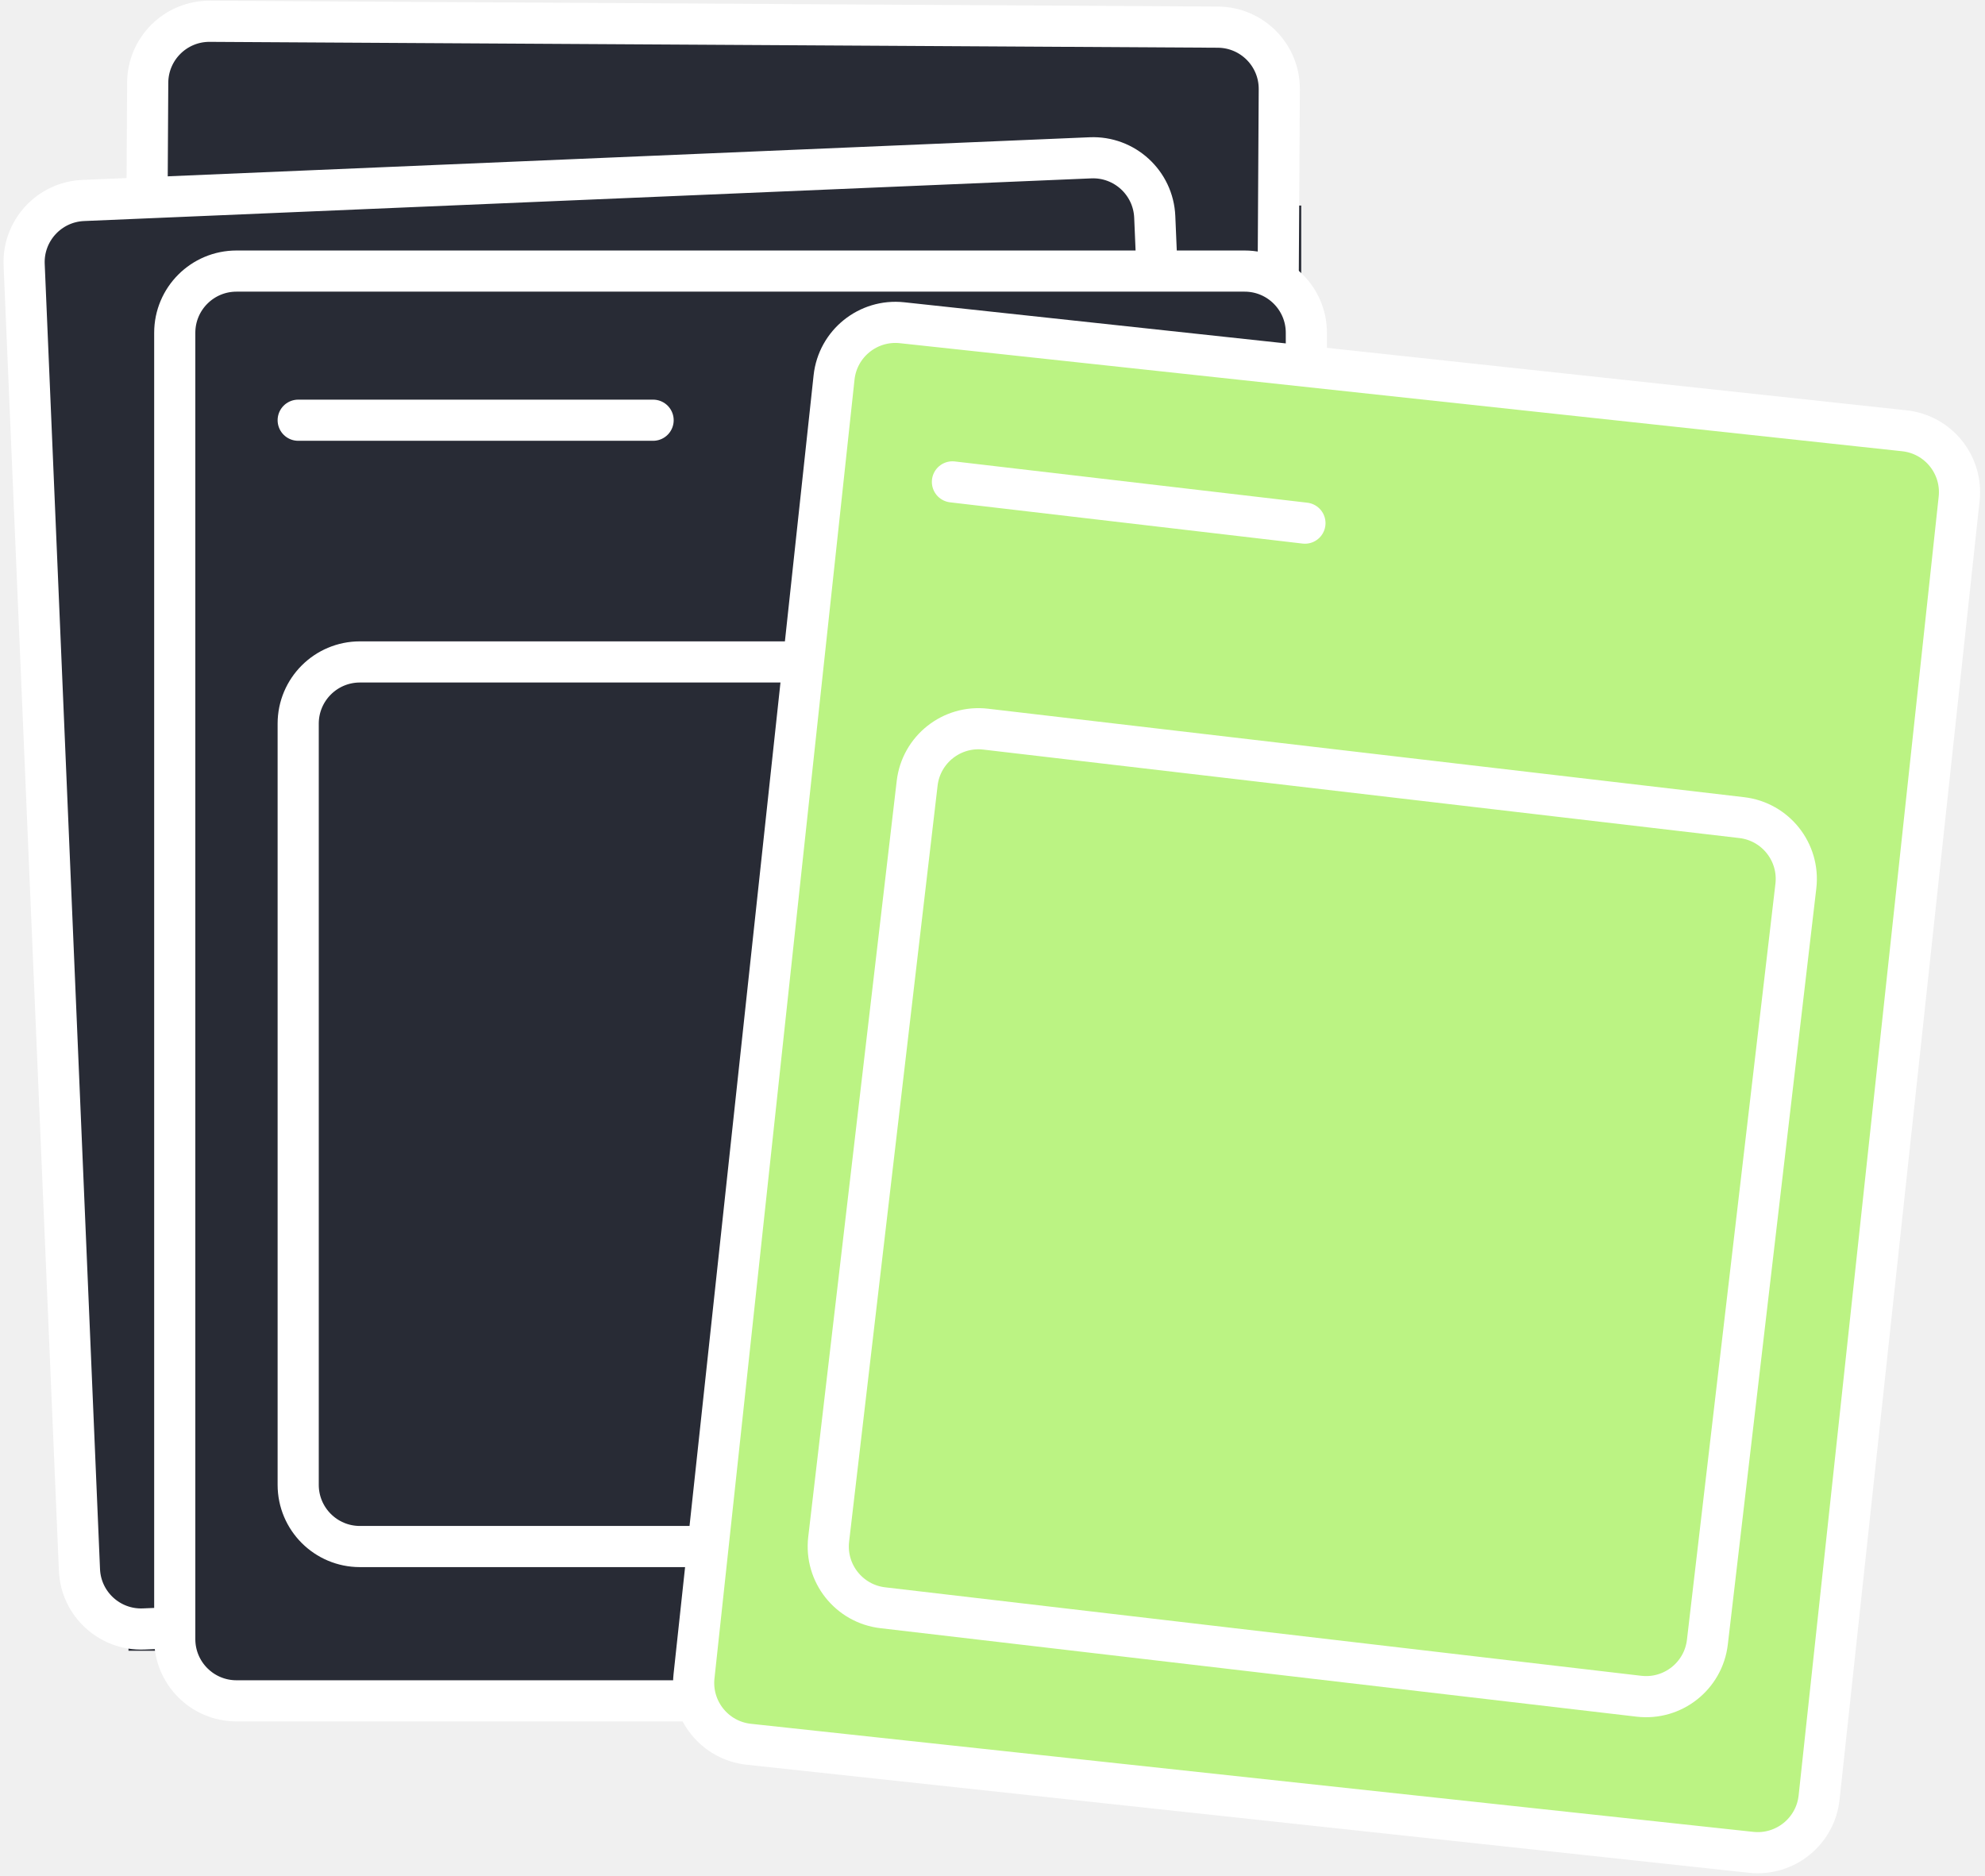
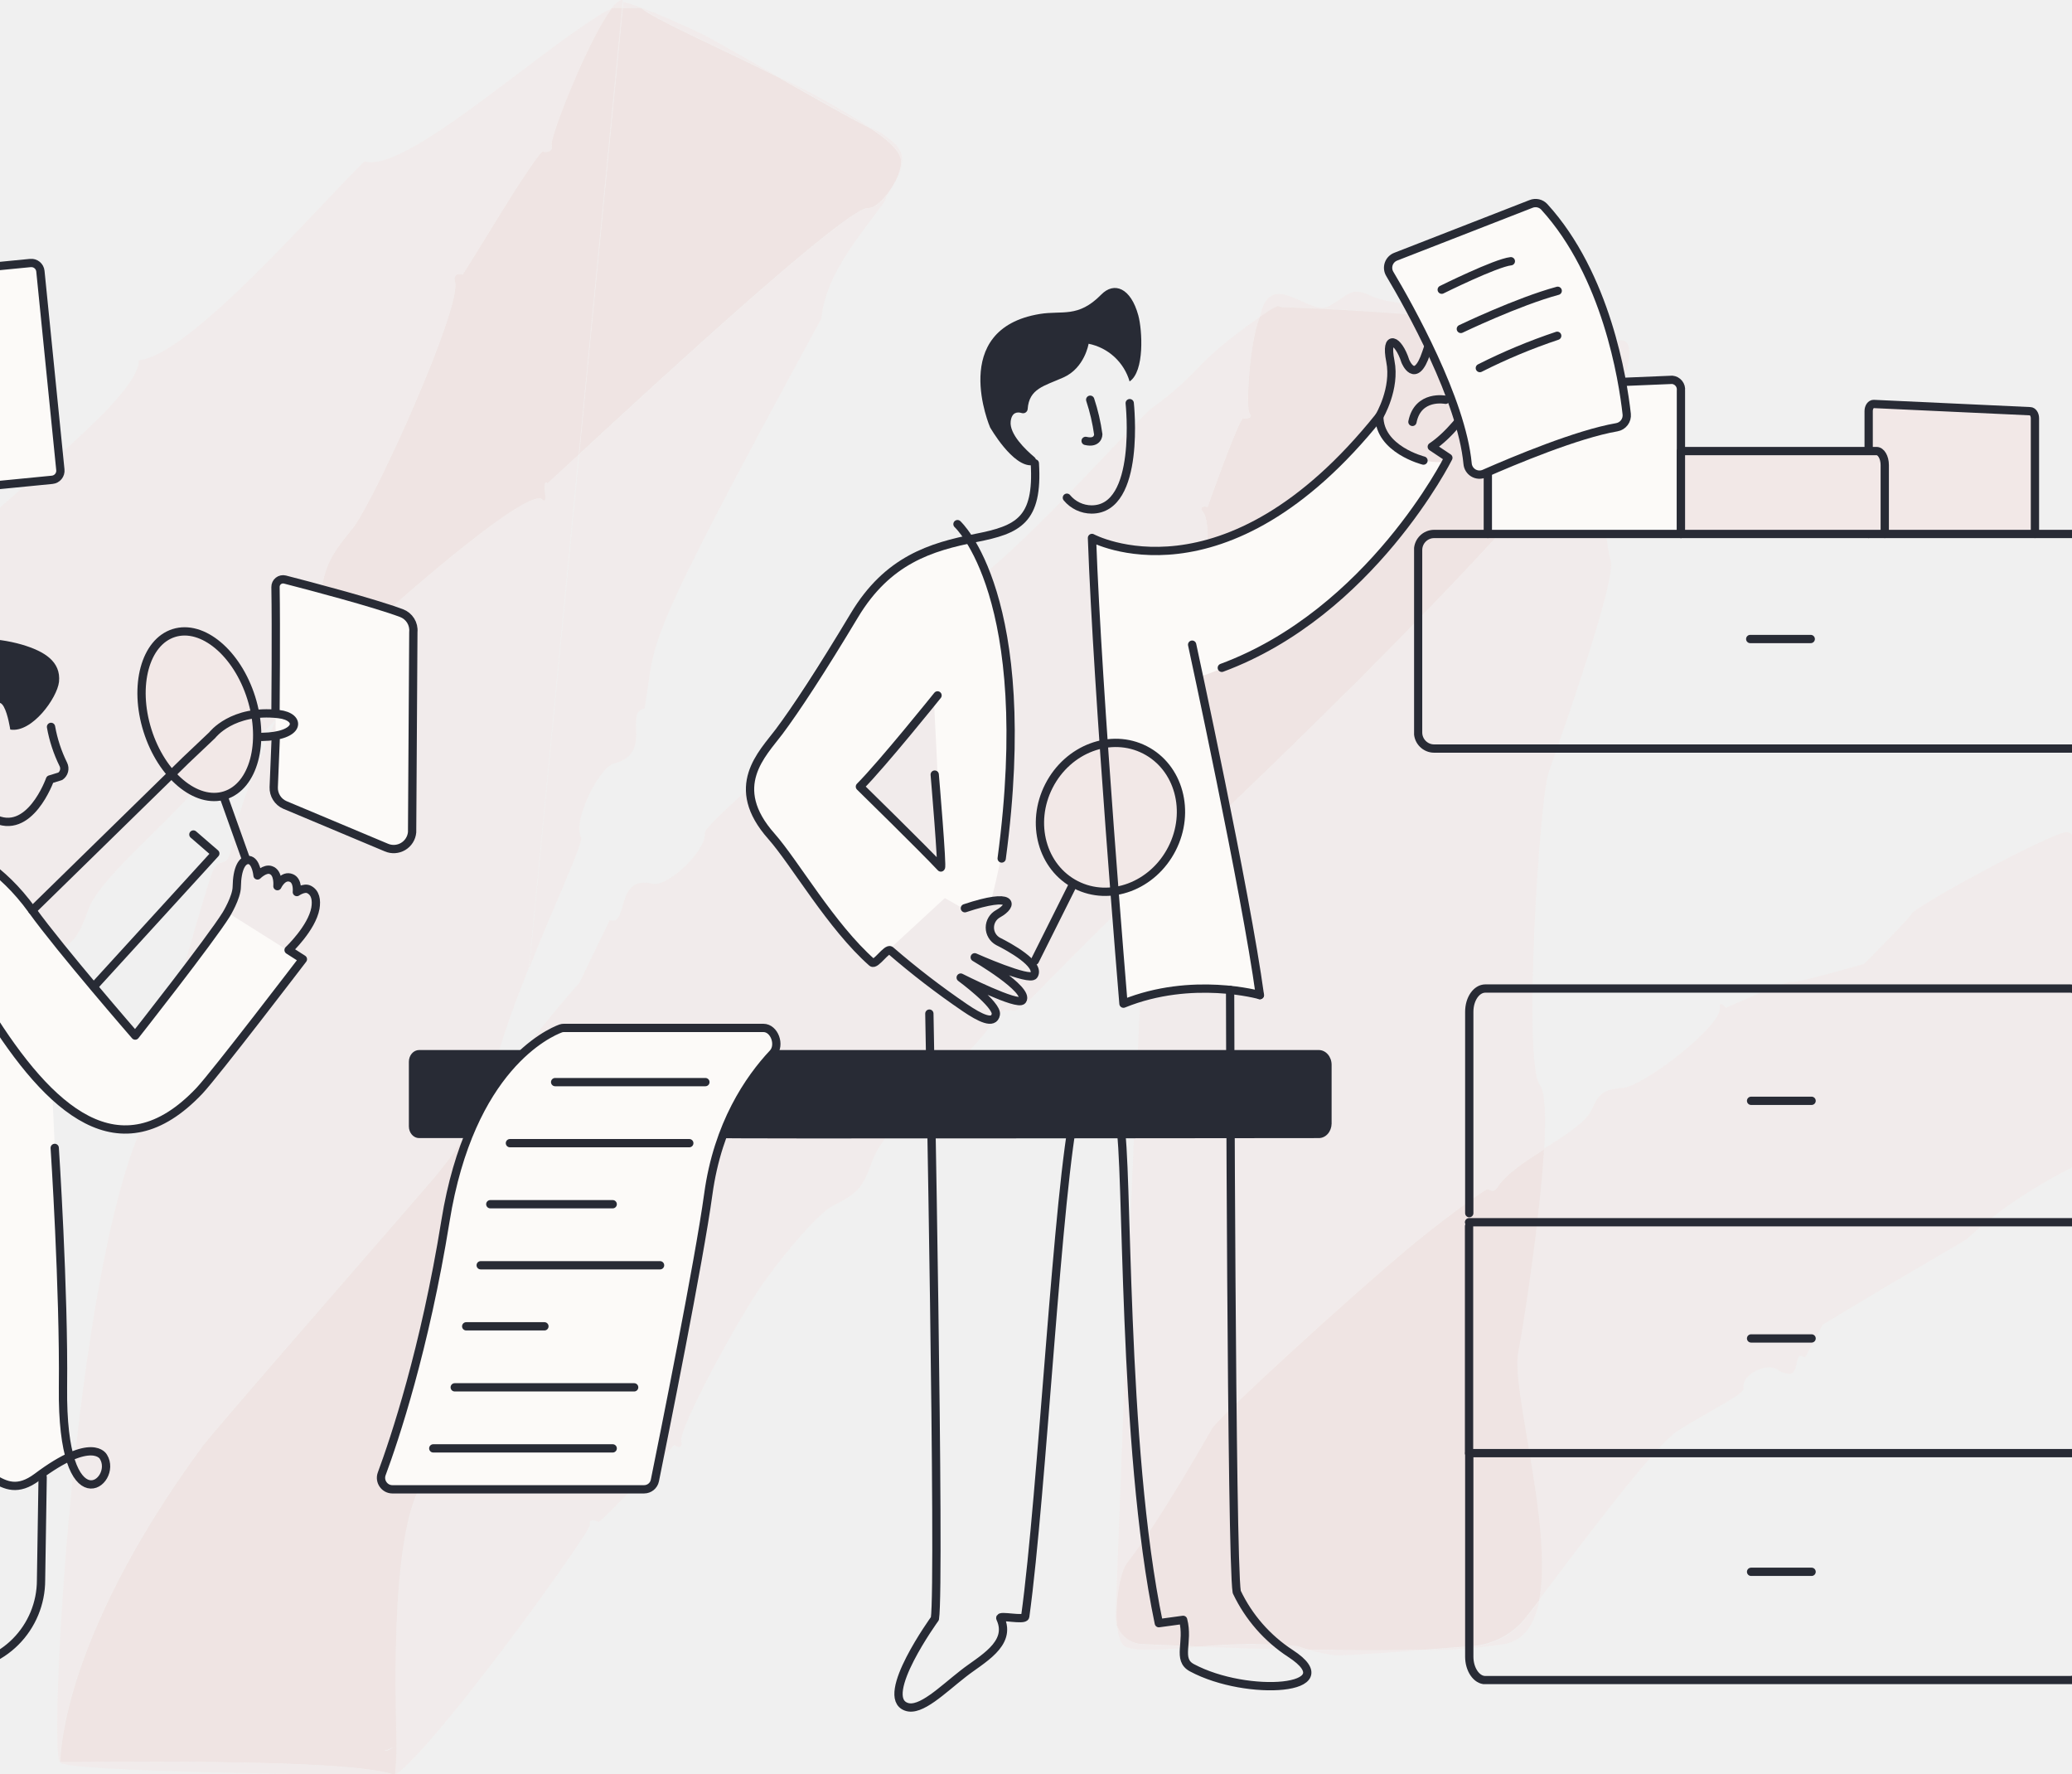
- <svg xmlns="http://www.w3.org/2000/svg" width="309" height="292" viewBox="0 0 309 292" fill="none">
-   <rect width="182.559" height="225" transform="translate(20 32)" fill="#282B35" />
-   <rect x="23.049" y="3.257" width="176.154" height="222.594" rx="9.608" transform="rotate(0.333837 23.0486 3.25656)" fill="#282B35" stroke="white" stroke-width="6.406" />
-   <rect x="3.354" y="31.619" width="176.154" height="222.594" rx="9.608" transform="rotate(-2.42574 3.35434 31.6191)" fill="#282B35" stroke="white" stroke-width="6.406" />
-   <rect x="27.203" y="42.203" width="176.154" height="222.594" rx="9.608" fill="#282B35" stroke="white" stroke-width="6.406" />
-   <rect x="46.419" y="103.054" width="137.72" height="137.72" rx="9.608" stroke="white" stroke-width="6.406" />
-   <path d="M46.419 65.422H101.668" stroke="white" stroke-width="6.406" stroke-linecap="round" stroke-linejoin="round" />
-   <rect x="130.866" y="49.215" width="176.154" height="222.594" rx="9.608" transform="rotate(6.15367 130.866 49.2152)" fill="#BBF383" stroke="white" stroke-width="6.406" />
-   <rect x="143.889" y="112.401" width="137.72" height="137.72" rx="9.608" transform="rotate(6.67484 143.889 112.401)" stroke="white" stroke-width="6.406" />
-   <path d="M148.263 75.023L203.137 81.445" stroke="white" stroke-width="6.406" stroke-linecap="round" stroke-linejoin="round" />
+ <svg xmlns="http://www.w3.org/2000/svg" width="375" height="321" viewBox="0 0 375 321" fill="none">
+   <g opacity="0.6" clip-path="url(#clip0_4548:2984)">
+     <path d="M312.346 182.375C312.346 182.375 322.332 177.838 324.072 177.646C324.197 177.646 324.274 177.646 324.312 177.646C324.735 178.088 337.047 174.474 337.268 174.455C337.489 174.436 345.918 165.757 345.918 165.42C345.803 164.459 370.533 151.003 373.791 150.619C373.994 150.581 374.202 150.59 374.4 150.645C374.598 150.7 374.781 150.799 374.935 150.936C380.635 157.405 400.972 186.959 405.211 194.524C409.738 202.597 378.568 203.174 355.828 224.319C339.834 233.68 345.371 230.384 329.877 239.697L326.677 245.666C326.455 245.463 326.169 245.344 325.869 245.329C325.379 245.387 325.293 246.156 325.12 246.925C324.947 247.694 324.706 248.491 323.899 248.578C323.068 248.56 322.266 248.273 321.611 247.761C321.047 247.447 320.394 247.332 319.756 247.434C317.632 247.665 315.153 249.481 315.566 251.231C315.787 252.192 309.578 255.2 303.715 258.843C299.63 261.38 286.472 278.979 278.533 289.484C281.08 276.422 273.507 251.327 274.737 244.791C275.842 238.909 278.697 220.359 279.427 207.864C283.272 205.432 287.001 203.058 287.991 200.954C289.461 197.763 290.038 197.244 293.498 196.869L293.969 196.821C297.766 196.225 311.5 185.797 311.27 182.346C311.202 181.904 311.27 181.683 311.471 181.664C311.673 181.644 311.99 181.962 312.346 182.375Z" fill="#F2E8E7" />
+     <path d="M292.921 61.637C297.083 60.675 293.825 71.44 291.086 72.209C293.546 68.201 294.469 65.318 293.248 64.097C291.883 62.732 288.712 61.579 284.492 60.608V60.541C288.154 61.464 291.336 62.021 292.921 61.637Z" fill="#F2E8E7" />
+     <path d="M290.845 72.297C290.941 72.311 291.038 72.311 291.134 72.297C290.74 72.931 290.317 73.594 289.846 74.286C290.009 73.027 290.336 72.306 290.845 72.297Z" fill="#F2E8E7" />
+     <path d="M276.352 292.522L278.581 289.639C277.764 293.829 275.9 296.78 272.363 297.472C267.61 298.192 262.811 298.565 258.003 298.587L266.49 297.943C268.424 297.789 270.303 297.227 272.003 296.292C273.703 295.357 275.185 294.072 276.352 292.522Z" fill="#F2E8E7" />
+     <path d="M254.13 226.463C260.858 220.792 269.018 214.929 269.306 215.131C269.552 215.336 269.861 215.451 270.181 215.458C270.46 215.458 270.777 215.208 271.142 214.612C272.613 212.382 276.044 210.123 279.446 207.961C278.716 220.456 275.861 239.006 274.756 244.888C273.526 251.423 281.1 276.519 278.552 289.581L276.323 292.464C275.153 294.007 273.669 295.285 271.969 296.213C270.269 297.141 268.392 297.697 266.461 297.846L257.975 298.49C251.612 298.663 244.192 298.625 236.83 298.49C236.157 298.308 235.474 298.096 234.802 297.856C228.958 297.352 223.081 297.378 217.242 297.933C213.032 297.769 209.389 297.616 206.669 297.491C205.653 297.442 204.675 297.091 203.861 296.481C203.048 295.871 202.435 295.031 202.104 294.069C201.758 290.224 202.488 284.583 203.978 282.67C210.11 274.789 219.356 258.238 219.356 258.238C222.134 254.807 244.105 234.748 254.024 226.463H254.13Z" fill="#EEDCDA" />
+     <path d="M258.003 298.547C251.785 299.008 245.259 299.45 241.885 299.566C240.201 299.343 238.534 299.002 236.897 298.547C244.221 298.681 251.641 298.72 258.003 298.547Z" fill="#F2E8E7" />
+     <path d="M284.492 60.647C272.065 57.763 250.545 56.408 239.319 55.841V55.687C239.695 55.698 240.068 55.616 240.405 55.447C243.884 53.669 244.384 51.66 248.094 53.525C251.804 55.389 262.434 55.447 267.442 56.091C270.614 56.504 278.226 58.974 284.483 60.522L284.492 60.647Z" fill="#F2E8E7" />
+     <path d="M228.035 57.323C229.669 49.114 235.657 55.708 239.367 55.708V55.862C234.975 55.65 232.168 55.564 232.149 55.554C231.255 55.477 231.851 54.622 228.035 57.323Z" fill="#F2E8E7" />
+     <path d="M234.869 297.914C235.542 298.155 236.224 298.366 236.897 298.549C229.958 298.424 223.095 298.203 217.309 297.991C223.148 297.436 229.025 297.41 234.869 297.914Z" fill="#F2E8E7" />
+     <path d="M217.568 91.751C217.877 91.626 218.221 91.626 218.53 91.751C218.53 91.751 224.133 75.892 224.998 75.661C225.387 75.768 225.801 75.737 226.171 75.575C226.411 75.421 226.43 75.161 226.123 74.815C225.431 73.854 226.123 61.792 227.987 57.352C231.832 54.651 231.159 55.506 232.091 55.583C232.091 55.583 234.917 55.679 239.309 55.891C250.497 56.438 271.988 57.813 284.483 60.696C288.702 61.657 291.874 62.82 293.239 64.185C294.459 65.406 293.537 68.289 291.076 72.297C290.981 72.312 290.883 72.312 290.788 72.297C290.326 72.297 290 73.028 289.827 74.219C273.795 98.036 214.752 153.302 212.253 155.551C211.417 156.3 210.571 157.069 209.706 157.867C210.206 154.503 210.927 150.899 211.494 147.65L211.09 148.198C211.196 147.573 211.302 146.958 211.398 146.343C211.744 145.987 212.061 145.545 211.725 144.334C212.263 140.701 212.561 137.52 212.109 135.425C209.745 124.266 214.176 133.598 217.655 108.628C218.616 101.535 219.058 94.547 217.79 92.741C217.347 92.231 217.319 91.876 217.568 91.751Z" fill="#EEDCDA" />
+     <path d="M217.309 297.991C210.456 298.471 204.92 299.019 203.344 297.722C202.719 297.212 202.383 295.847 202.19 294.127C202.522 295.088 203.134 295.929 203.948 296.538C204.762 297.148 205.74 297.5 206.756 297.549C209.457 297.674 213.099 297.827 217.309 297.991Z" fill="#F2E8E7" />
+     <path d="M204.065 282.728C202.575 284.65 201.844 290.282 202.19 294.127C201.98 293.532 201.885 292.902 201.912 292.272C202.556 275.087 204.66 219.072 205.208 206.212C205.881 190.391 206.688 173.706 206.977 171.092C206.967 170.802 207.026 170.513 207.148 170.249C207.27 169.986 207.451 169.754 207.678 169.573C207.869 169.465 208.077 169.39 208.294 169.352C208.496 169.319 208.691 169.25 208.87 169.15C209.226 168.929 209.428 168.429 209.216 167.007C208.963 163.96 209.118 160.892 209.678 157.886C210.543 157.088 211.388 156.319 212.225 155.57C214.724 153.32 273.737 98.055 289.798 74.238C288.75 80.293 290.547 98.545 291.509 101.458C292.662 104.956 281.897 135.04 280.244 139.903C278.591 144.766 275.592 192.342 278.687 196.312C279.648 197.581 279.802 202.079 279.475 207.971C276.073 210.133 272.641 212.392 271.171 214.622C270.777 215.218 270.46 215.439 270.21 215.467C269.89 215.461 269.581 215.346 269.335 215.141C269.047 214.968 260.916 220.802 254.159 226.472V226.53C244.24 234.815 222.268 254.874 219.491 258.305C219.462 258.296 210.197 274.846 204.065 282.728Z" fill="#F2E8E7" />
+     <path d="M163.014 28.729C163.303 29.969 162.62 31.881 161.582 33.621C160.275 35.793 158.411 37.687 157.152 37.648C153.547 37.206 118.918 69.125 104.808 82.187L112.689 1.452C114.006 1.452 115.746 1.385 116.015 1.452C118.197 3.374 129.692 8.439 140.774 13.947C147.223 17.628 153.365 21.145 157.449 23.183C160.621 25.23 162.688 27.162 163.014 28.729Z" fill="#EEDCDA" />
+     <path d="M163.149 27.834C163.582 29.535 162.899 31.477 161.63 33.601C162.668 31.861 163.351 29.949 163.063 28.709C162.697 27.142 160.631 25.21 157.536 23.096C158.247 23.461 158.891 23.768 159.458 24.057C160.362 24.691 161.102 25.258 161.678 25.748C162.263 26.235 162.727 26.85 163.034 27.546C163.061 27.621 163.083 27.698 163.101 27.776V27.863L163.149 27.834Z" fill="#F2E8E7" />
+     <path d="M157.517 23.116C153.432 21.078 147.29 17.56 140.841 13.879C146.594 16.592 152.165 19.678 157.517 23.116Z" fill="#F2E8E7" />
+     <path d="M140.841 13.897C129.759 8.438 118.264 3.411 116.082 1.402C119.1 2.517 123.147 4.286 127.616 6.429C131.778 8.717 136.381 11.331 140.841 13.897Z" fill="#F2E8E7" />
+     <path d="M122.003 261.477C122.003 261.477 108.749 275.586 108.307 275.375C107.278 274.866 106.461 275.048 106.778 275.894C106.951 277.143 79.204 315.762 71.505 321.192C71.744 318.569 71.815 315.933 71.716 313.301C71.716 308.707 70.265 272.511 77.993 266.657C77.81 254.874 78.694 219.235 87.604 210.008C86.489 208.663 86.643 205.26 87.537 200.724C92.673 192.648 98.459 185.004 104.837 177.868L110.354 166.488C113.804 167.737 111.257 158.213 118.043 159.914C120.763 160.596 127.789 154.051 127.577 150.754C127.529 150.081 130.038 147.679 133.709 144.305C142.206 136.501 147.579 132.137 154.566 125.717C157.853 122.689 167.253 114.337 167.118 110.252C176.499 109.185 198.644 83.34 207.976 74.238C218.385 66.597 214.906 66.607 228.026 57.322C226.103 61.763 225.469 73.815 226.161 74.786C226.469 75.132 226.449 75.392 226.209 75.545C225.84 75.708 225.426 75.738 225.036 75.632C224.171 75.862 218.568 91.721 218.568 91.721C218.26 91.596 217.915 91.596 217.607 91.721C217.357 91.875 217.386 92.231 217.799 92.759C219.068 94.566 218.655 101.554 217.665 108.647C214.185 133.636 209.754 124.285 212.119 135.443C212.571 137.539 212.273 140.72 211.734 144.353C212.071 145.564 211.734 146.006 211.408 146.362C211.311 146.977 211.206 147.592 211.1 148.217L211.504 147.669C210.937 150.918 210.216 154.522 209.716 157.886C201.585 165.392 192.368 174.811 185.736 181.549L185.169 181.789L184.919 182.039C183.958 183 183.362 182.952 182.862 182.76L182.554 182.895C182.055 182.683 181.593 182.587 180.795 183.644L180.469 183.788C180.401 183.885 180.344 183.961 180.276 184.077C175.73 191.66 160.391 203.098 157.997 209.768C156.075 215.054 155.354 215.842 150.5 218.303C148.175 219.687 142.706 225.723 138.169 232.133C133.633 238.544 122.791 258.497 123.31 260.737C123.608 261.871 122.935 262.121 122.003 261.477Z" fill="#F2E8E7" />
+     <path d="M116.053 1.403C115.784 1.336 114.045 1.403 112.728 1.403L112.834 0.365C113.926 0.647 115.002 0.994 116.053 1.403Z" fill="#F2E8E7" />
+     <path d="M112.728 1.402L104.847 82.138L104.731 82.243L112.584 1.402H112.728Z" fill="#F2E8E7" />
+     <path d="M112.718 0.009L112.584 1.422C111.844 1.422 111.267 1.422 111.229 1.422C111.038 1.422 110.849 1.458 110.671 1.527C111.079 0.884 111.654 0.362 112.334 0.018C112.459 -0.018 112.591 -0.022 112.718 0.009Z" fill="#F2E8E7" />
+     <path d="M110.671 1.537C110.849 1.468 111.038 1.432 111.228 1.432C111.228 1.432 111.844 1.432 112.584 1.432L104.731 82.302C101.8 85.012 99.772 86.896 99.128 87.472C97.83 86.511 99.445 91.567 98.243 90.481L98.167 90.404C95.629 88.107 73.254 107.8 70.227 110.511C63.864 116.22 56.53 123.505 50.177 129.916C53.676 121.766 57.078 114.057 57.703 109.607C58.664 102.533 59.289 101.101 63.921 95.45C68.256 89.568 83.365 55.928 82.356 51.122C82.106 50.305 82.356 49.777 82.817 49.623C83.104 49.548 83.408 49.569 83.682 49.681C83.915 49.372 84.129 49.051 84.326 48.719C86.499 45.269 85.172 47.355 90.67 38.455C94.053 32.966 97.628 27.603 98.167 27.43C98.504 27.518 98.858 27.518 99.195 27.43C99.319 27.405 99.436 27.353 99.537 27.276C99.638 27.2 99.721 27.102 99.779 26.989C99.837 26.877 99.869 26.753 99.873 26.626C99.877 26.499 99.852 26.373 99.801 26.258C99.464 24.855 106.509 6.958 110.671 1.537Z" fill="#EEDCDA" />
+     <path d="M70.198 110.473C73.225 107.763 95.6 88.069 98.138 90.366L98.215 90.443C99.416 91.529 97.802 86.454 99.099 87.435C99.743 86.858 101.771 84.974 104.702 82.264L95.735 175.004C95.216 176.32 94.707 177.656 94.197 179.002C91.421 186.066 89.172 193.327 87.469 200.724C84.889 204.831 82.068 208.781 79.021 212.555C73.254 219.379 40.326 256.96 36.664 261.64C10.357 297.433 10.963 318.789 10.867 318.837C8.762 318.501 13.049 229.961 26.341 202.377C26.447 202.156 26.11 201.983 26.034 201.819L26.408 200.349C26.597 200.287 26.771 200.187 26.92 200.055C27.068 199.923 27.188 199.761 27.27 199.581C27.354 199.4 27.398 199.205 27.402 199.006C27.406 198.807 27.369 198.61 27.293 198.426C27.225 198.177 27.168 197.907 27.1 197.648C32.05 178.627 37.144 161.596 38.173 158.53C38.807 156.607 39.432 156.309 40.018 156.127L40.191 156.069L40.364 156.021C41.008 155.819 41.585 155.454 42.017 152.792C43.036 146.573 46.621 137.981 50.11 129.849C56.502 123.468 63.835 116.182 70.198 110.473Z" fill="#F2E8E7" />
+     <path d="M104.847 82.187C118.956 69.125 153.586 37.206 157.19 37.648C158.449 37.648 160.314 35.793 161.621 33.621C161.265 34.236 160.862 34.861 160.419 35.543C160.352 35.793 160.275 36.043 160.198 36.303C156.114 42.127 149.443 49.326 148.665 57.621C114.746 119.864 119.033 114.808 116.64 128.235C116.516 128.249 116.393 128.275 116.274 128.312C114.775 128.783 115.15 130.725 115.14 132.791C115.131 134.857 114.708 137.039 111.651 138L111.219 138.125H111.132C108.249 139.029 103.607 148.698 105.145 151.456C105.635 152.523 100.55 163.096 95.793 175.139L104.847 82.187Z" fill="#F2E8E7" />
+     <path d="M69.64 316.77C69.938 316.895 70.534 316.636 71.351 316.059C70.823 316.388 70.246 316.628 69.64 316.77ZM71.716 313.3C71.815 315.933 71.744 318.568 71.505 321.191C62.855 317.914 11.982 319.01 10.896 318.837C10.992 318.837 10.386 297.432 36.693 261.639C40.354 256.959 73.293 219.349 79.05 212.554C82.097 208.78 84.918 204.83 87.498 200.723C86.537 205.259 86.451 208.662 87.565 210.007C78.694 219.234 77.81 254.873 77.954 266.656C70.265 272.51 71.707 308.706 71.707 313.3H71.716Z" fill="#EEDCDA" />
+     <path d="M71.351 316.061C70.534 316.637 69.938 316.897 69.64 316.772C70.245 316.63 70.823 316.389 71.351 316.061Z" fill="#F2E8E7" />
+     <path d="M10.896 318.836C11.982 319.009 62.893 317.875 71.505 321.191C70.04 321.577 68.5 321.577 67.036 321.191C67.036 321.191 10.136 320.672 10.896 318.836Z" fill="#F2E8E7" />
+     <path d="M-3.896 187.047C-8.423 193.467 -19.274 213.41 -18.755 215.65C-18.467 216.803 -19.092 217.034 -20.024 216.39C-20.024 216.39 -33.278 230.499 -33.72 230.288C-34.749 229.779 -35.566 229.961 -35.248 230.807C-35.075 232.056 -63.121 265.408 -70.81 270.829C-71.332 271.161 -71.908 271.398 -72.512 271.53C-72.723 271.44 -72.926 271.331 -73.117 271.204C-72.252 259.862 -73.444 236.939 -74.251 236.439C-75.059 236.122 -74.568 235.613 -73.463 235.382C-73.002 235.286 -72.656 220.965 -72.608 220.917C-71.493 220.811 -71.176 220.379 -72.166 219.879C-74.088 218.918 -79.355 202.578 -80.297 196.744C-80.657 194.517 -80.882 192.271 -80.97 190.016C-80.925 189.888 -80.893 189.757 -80.874 189.622C-77.221 184.942 -68.696 174.34 -62.939 167.516C-55.49 158.693 -51.405 148.697 -37.161 132.829L-31.644 121.449C-28.194 122.699 -30.741 113.174 -23.955 114.875C-21.235 115.557 -14.209 109.002 -14.421 105.715C-14.469 105.043 -11.97 102.64 -8.289 99.266C0.208 91.462 5.581 87.098 12.568 80.678C15.855 77.65 25.255 69.288 25.12 65.213C34.501 64.146 56.646 38.301 65.978 29.199C72.274 31.122 90.603 15.234 103.712 5.94C106.942 3.662 109.479 1.999 110.69 1.586C106.529 7.007 99.484 24.903 99.829 26.258C99.881 26.374 99.906 26.5 99.902 26.627C99.898 26.753 99.866 26.877 99.808 26.99C99.75 27.102 99.667 27.201 99.566 27.277C99.465 27.353 99.348 27.406 99.224 27.431C98.887 27.519 98.533 27.519 98.196 27.431C97.657 27.604 94.082 32.967 90.699 38.455C85.201 47.355 86.527 45.27 84.355 48.72C84.158 49.052 83.943 49.373 83.711 49.681C83.437 49.569 83.133 49.549 82.846 49.623C82.366 49.777 82.135 50.306 82.385 51.123C83.346 55.928 68.285 89.568 63.95 95.45C59.318 101.102 58.722 102.534 57.732 109.608C57.107 114.058 53.705 121.766 50.206 129.917L43.738 136.481L43.171 136.721L42.873 136.923C41.911 137.884 41.316 137.884 40.816 137.644L40.508 137.779C40.008 137.567 39.547 137.471 38.749 138.528L38.423 138.673C38.355 138.769 38.298 138.846 38.23 138.961C33.684 146.544 18.345 157.982 15.951 164.652C14.029 169.938 13.308 170.726 8.454 173.187C6.109 174.6 0.64 180.626 -3.896 187.047Z" fill="#F2E8E7" />
+   </g>
+   <g clip-path="url(#clip1_4548:2984)">
+     <path d="M377.554 262.941V299.773C377.554 302.112 376.244 304.015 374.642 304.015H268.827C267.216 304.015 265.915 302.073 265.915 299.773V262.941" stroke="#282B35" stroke-width="1.5" stroke-linecap="round" stroke-linejoin="round" />
+     <path d="M316.92 284.414H327.87" stroke="#282B35" stroke-width="1.5" stroke-linecap="round" stroke-linejoin="round" />
+     <path d="M377.515 221.867V262.941H265.876V221.867" stroke="#282B35" stroke-width="1.5" stroke-linecap="round" stroke-linejoin="round" />
+     <path d="M316.92 199.189H327.87" stroke="#282B35" stroke-width="1.5" stroke-linecap="round" stroke-linejoin="round" />
+     <path d="M265.915 219.517V183.075C265.915 180.754 267.216 178.871 268.827 178.871H374.642C376.244 178.871 377.554 180.754 377.554 183.075V219.517" stroke="#282B35" stroke-width="1.5" stroke-linecap="round" stroke-linejoin="round" />
+     <path d="M327.87 242.186H316.92" stroke="#282B35" stroke-width="1.5" stroke-linecap="round" stroke-linejoin="round" />
+     <path d="M265.876 221.158H377.515" stroke="#282B35" stroke-width="1.5" stroke-linecap="round" stroke-linejoin="round" />
+     <path fill-rule="evenodd" clip-rule="evenodd" d="M269.274 96.619V71.796C269.225 71.347 269.35 70.896 269.622 70.535C269.895 70.174 270.294 69.931 270.74 69.855C275.671 69.709 291.903 69.233 302.649 68.728C302.881 68.75 303.106 68.818 303.311 68.928C303.516 69.038 303.697 69.188 303.844 69.368C303.99 69.549 304.099 69.758 304.164 69.981C304.229 70.205 304.249 70.439 304.222 70.67V96.619" fill="#FCFAF8" />
+     <path d="M269.274 96.619V71.796C269.225 71.347 269.35 70.896 269.622 70.535C269.895 70.174 270.294 69.931 270.74 69.855C275.671 69.709 291.903 69.233 302.649 68.728C302.881 68.75 303.106 68.818 303.311 68.928C303.516 69.038 303.697 69.188 303.844 69.368C303.99 69.549 304.099 69.758 304.164 69.981C304.229 70.205 304.249 70.439 304.222 70.67V96.619" stroke="#282B35" stroke-width="1.5" stroke-linecap="round" stroke-linejoin="round" />
+     <path fill-rule="evenodd" clip-rule="evenodd" d="M338.199 96.618V74.378C338.199 73.659 338.616 73.077 339.121 73.096L367.419 74.407C367.905 74.407 368.293 74.989 368.293 75.678V96.618" fill="#F2E8E7" />
+     <path d="M338.199 96.618V74.378C338.199 73.659 338.616 73.077 339.121 73.096L367.419 74.407C367.905 74.407 368.293 74.989 368.293 75.678V96.618" stroke="#282B35" stroke-width="1.5" stroke-linecap="round" stroke-linejoin="round" />
+     <path fill-rule="evenodd" clip-rule="evenodd" d="M304.222 96.618V81.619H339.636C340.441 81.619 341.111 82.755 341.111 84.153V96.618" fill="#F2E8E7" />
+     <path d="M304.222 96.618V81.619H339.636C340.441 81.619 341.111 82.755 341.111 84.153V96.618" stroke="#282B35" stroke-width="1.5" stroke-linecap="round" stroke-linejoin="round" />
+     <path d="M383.825 96.619H259.566C257.958 96.619 256.654 97.923 256.654 99.531V132.538C256.654 134.146 257.958 135.45 259.566 135.45H383.825C385.434 135.45 386.738 134.146 386.738 132.538V99.531C386.738 97.923 385.434 96.619 383.825 96.619Z" stroke="#282B35" stroke-width="1.5" stroke-linecap="round" stroke-linejoin="round" />
+     <path d="M316.764 115.627H327.715" stroke="#282B35" stroke-width="1.5" stroke-linecap="round" stroke-linejoin="round" />
+   </g>
+   <g clip-path="url(#clip2_4548:2984)">
+     <path fill-rule="evenodd" clip-rule="evenodd" d="M176 97.5C180.667 105.5 187.9 129.7 179.5 162.5L174.5 164.5L171 162.5L158 174.5L136.5 147C135.167 146 133.9 141.9 139.5 133.5C140.931 131.353 142.53 128.892 144.202 126.319C150.706 116.308 158.318 104.591 161.5 103C164.7 101.4 172.5 98.667 176 97.5ZM169 126L170.5 156.5L155.5 142.5L169 126Z" fill="#FCFAF8" />
+     <path d="M203.5 181L197.5 98C222.3 105.2 242.167 86.333 249 76C252.2 83.2 259 84 262 83.5C248.8 107.5 226.5 119.5 217 122.5L228.5 179.5C215.7 178.3 206.5 180 203.5 181Z" fill="#FCFAF8" />
+     <path d="M194.29 159.85L187.29 173.85" stroke="#282B35" stroke-width="1.5" stroke-linecap="round" stroke-linejoin="round" />
+     <path d="M212.106 153.585C215.552 146.843 213.362 138.83 207.214 135.688C201.067 132.547 193.29 135.466 189.845 142.208C186.399 148.95 188.589 156.963 194.736 160.104C200.883 163.246 208.66 160.327 212.106 153.585Z" fill="#F2E8E7" stroke="#282B35" stroke-width="1.5" stroke-miterlimit="10" />
+     <path d="M222.63 179.119C222.63 179.119 222.83 282.059 223.83 288.059C225.986 292.606 229.361 296.466 233.58 299.209C243.76 305.839 225.74 307.149 215.71 301.769C212.94 300.279 215.19 297.199 214.13 293.109L209.73 293.709C202.99 261.529 204.22 209.579 202.66 203.329C200.66 195.329 198.66 182.329 194.66 200.329C191.39 215.039 188.66 269.899 185.55 292.499C185.44 293.309 180.74 292.159 181.05 292.829C183.23 297.519 177.52 300.309 174.34 302.829C170.56 305.769 166.59 309.779 164.02 308.829C158.96 307.019 169.2 292.889 169.2 292.889C170.2 286.889 168.2 183.409 168.2 183.409" stroke="#282B35" stroke-width="1.5" stroke-linecap="round" stroke-linejoin="round" />
+     <path d="M215.76 116.65C215.76 116.65 225.5 161.54 228.02 180.06" stroke="#282B35" stroke-width="1.5" stroke-linecap="round" stroke-linejoin="round" />
+     <path d="M228.02 180.06C228.02 180.06 215.76 176.57 203.33 181.61C203.33 181.61 198.63 125.34 197.63 97.34C197.63 97.34 221.63 110.34 249.63 75.34C249.63 75.34 252.63 70.34 251.63 65.34C250.63 60.34 253.06 61.34 254.34 65.34C254.34 65.34 256.13 69.84 258.13 63.84C260.13 57.84 261.13 54.84 262.13 55.84C263.13 56.84 260.13 65.84 260.13 65.84C260.13 65.84 264.27 55.47 266.2 55.66C268.13 55.85 263.13 66.84 263.13 66.84C263.13 66.84 268.13 57.84 269.13 58.84C270.13 59.84 264.13 69.84 264.13 69.84C264.13 69.84 269.13 63.84 270.13 64.84C271.13 65.84 265.13 76.84 259.13 80.84L262.13 82.84C262.13 82.84 248.13 110.84 221.13 120.84" stroke="#282B35" stroke-width="1.5" stroke-linecap="round" stroke-linejoin="round" />
+     <path d="M257.63 83.34C257.63 83.34 249.63 81.34 249.63 75.34" stroke="#282B35" stroke-width="1.5" stroke-linecap="round" stroke-linejoin="round" />
+     <path d="M261.63 72.339C261.63 72.339 256.63 71.339 255.63 76.339" stroke="#282B35" stroke-width="1.5" stroke-linecap="round" stroke-linejoin="round" />
+     <path d="M173.29 94.84C173.29 94.84 187.63 107.84 181.29 155.34" stroke="#282B35" stroke-width="1.5" stroke-linecap="round" stroke-linejoin="round" />
+     <path d="M174.63 164.34C183.63 161.34 183.46 163.77 180.63 165.34C180.181 165.585 179.807 165.947 179.547 166.387C179.286 166.827 179.148 167.329 179.148 167.84C179.148 168.351 179.286 168.853 179.547 169.293C179.807 169.733 180.181 170.094 180.63 170.34C182.63 171.34 188.36 174.46 187.12 176.46C186.37 177.66 176.41 173.22 176.41 173.22C176.41 173.22 186.41 179.06 185.04 180.99C184.24 182.14 173.87 176.89 173.87 176.89C173.87 176.89 180.54 181.8 180.23 183.56C179.89 185.47 177.34 184.18 174.63 182.34C169.948 179.152 165.454 175.696 161.17 171.99C160.52 171.43 158.48 174.74 157.82 174.16C150.42 167.63 143.88 156.16 139.63 151.34C131.63 142.34 137.99 136.41 140.99 132.41C143.99 128.41 148.63 121.34 154.63 111.34C160.63 101.34 168.43 98.95 176.63 97.34C184.29 95.84 187.92 94.16 187.29 83.84" stroke="#282B35" stroke-width="1.5" stroke-linecap="round" stroke-linejoin="round" />
+     <path d="M186.83 84.181C186.986 84.154 187.131 84.084 187.248 83.978C187.365 83.873 187.45 83.735 187.492 83.583C187.534 83.431 187.531 83.27 187.485 83.119C187.439 82.968 187.35 82.833 187.23 82.731C185.61 81.371 182.65 78.541 182.92 76.241C183.12 74.561 184.15 74.501 184.92 74.741C185.037 74.777 185.161 74.787 185.283 74.769C185.405 74.751 185.521 74.707 185.623 74.639C185.725 74.571 185.811 74.481 185.875 74.376C185.938 74.271 185.978 74.153 185.99 74.031C186.25 70.291 188.99 69.851 192.48 68.291C196.32 66.571 197.02 62.201 197.02 62.201C198.762 62.552 200.374 63.373 201.682 64.575C202.99 65.778 203.944 67.315 204.44 69.021C207.17 67.191 206.74 59.761 206.02 57.081C204.66 52.081 201.66 50.911 199.31 53.301C195.11 57.571 192.31 56.141 188.19 56.811C171.54 59.551 179.19 77.331 179.19 77.331C179.19 77.331 183.32 84.581 186.83 84.181Z" fill="#282B35" />
+     <path d="M169.68 125.83C169.68 125.83 159.63 138.34 155.63 142.34C155.63 142.34 167.15 153.62 170.28 156.97C170.63 157.34 169.17 140.16 169.17 140.16" stroke="#282B35" stroke-width="1.5" stroke-linecap="round" stroke-linejoin="round" />
+     <path d="M193.09 90.059C193.634 90.72 194.316 91.253 195.088 91.621C195.86 91.99 196.704 92.183 197.56 92.189C206.56 92.189 204.46 72.949 204.46 72.949" stroke="#282B35" stroke-width="1.5" stroke-linecap="round" stroke-linejoin="round" />
+     <path d="M197.31 72.33C197.986 74.375 198.475 76.477 198.77 78.61C198.77 78.61 198.77 80.32 196.48 79.78" stroke="#282B35" stroke-width="1.5" stroke-linecap="round" stroke-linejoin="round" />
+     <path d="M277.1 36.9L252.62 46.44C252.325 46.55 252.057 46.724 251.837 46.95C251.616 47.175 251.448 47.447 251.344 47.744C251.24 48.042 251.203 48.359 251.235 48.673C251.267 48.986 251.368 49.289 251.53 49.56C255.08 55.51 264.53 72.39 265.61 83.89C265.637 84.231 265.744 84.562 265.924 84.854C266.103 85.146 266.35 85.391 266.643 85.569C266.936 85.747 267.268 85.853 267.61 85.877C267.952 85.901 268.295 85.844 268.61 85.71C274 83.34 285.45 78.54 292.61 77.31C293.156 77.216 293.647 76.918 293.981 76.476C294.315 76.034 294.469 75.481 294.41 74.93C293.71 68.64 290.74 49.77 279.49 37.43C279.192 37.11 278.804 36.888 278.377 36.793C277.951 36.699 277.505 36.736 277.1 36.9Z" fill="#FCFAF8" stroke="#282B35" stroke-width="1.5" stroke-linecap="round" stroke-linejoin="round" />
+     <path d="M267.83 66.6C272.349 64.317 277.028 62.365 281.83 60.76L267.83 66.6Z" fill="#FCFAF8" />
+     <path d="M267.83 66.6C272.349 64.317 277.028 62.365 281.83 60.76" stroke="#282B35" stroke-width="1.5" stroke-linecap="round" stroke-linejoin="round" />
+     <path d="M264.39 59.519C264.39 59.519 274.67 54.579 281.92 52.619L264.39 59.519Z" fill="#FCFAF8" />
+     <path d="M264.39 59.519C264.39 59.519 274.67 54.579 281.92 52.619" stroke="#282B35" stroke-width="1.5" stroke-linecap="round" stroke-linejoin="round" />
+     <path d="M260.93 52.419C260.93 52.419 270.69 47.569 273.44 47.27L260.93 52.419Z" fill="#FCFAF8" />
+     <path d="M260.93 52.419C260.93 52.419 270.69 47.569 273.44 47.27" stroke="#282B35" stroke-width="1.5" stroke-linecap="round" stroke-linejoin="round" />
+   </g>
+   <path d="M130.193 205.934C130.731 206.083 222.842 205.934 238.691 205.934C239.295 205.931 239.875 205.658 240.306 205.173C240.737 204.687 240.986 204.028 241 203.334V192.659C240.998 191.955 240.753 191.28 240.319 190.782C239.885 190.284 239.296 190.003 238.682 190H75.849C75.359 190 74.888 190.223 74.541 190.621C74.195 191.019 74 191.559 74 192.121V203.812C74 204.375 74.195 204.915 74.541 205.312C74.888 205.71 75.359 205.934 75.849 205.934H85.397" fill="#282B35" />
+   <path d="M102.046 186C101.852 186 101.67 186.024 101.488 186.091C99.365 186.875 85.108 193.122 80.62 220.948C76.873 244.178 71.391 260.467 69.085 266.689C68.588 268.03 69.582 269.487 71.012 269.487H116.566C117.517 269.487 118.332 268.832 118.522 267.901C120.049 260.377 126.547 228.14 128.188 216.094C129.916 203.419 135.577 195.189 139.894 190.592C141.272 189.125 140.174 186 138.162 186H102.046Z" fill="#FCFAF8" stroke="#282B35" stroke-width="1.5" stroke-linecap="round" stroke-linejoin="round" />
+   <path d="M110.889 262.08H78.416" stroke="#282B35" stroke-width="1.5" stroke-linecap="round" stroke-linejoin="round" />
+   <path d="M114.772 251.033H82.299" stroke="#282B35" stroke-width="1.5" stroke-linecap="round" stroke-linejoin="round" />
+   <path d="M98.531 239.994H84.377" stroke="#282B35" stroke-width="1.5" stroke-linecap="round" stroke-linejoin="round" />
+   <path d="M119.461 228.947H86.998" stroke="#282B35" stroke-width="1.5" stroke-linecap="round" stroke-linejoin="round" />
+   <path d="M110.889 217.9H88.736" stroke="#282B35" stroke-width="1.5" stroke-linecap="round" stroke-linejoin="round" />
+   <path d="M124.751 206.852H92.289" stroke="#282B35" stroke-width="1.5" stroke-linecap="round" stroke-linejoin="round" />
+   <path d="M127.664 195.805H100.472" stroke="#282B35" stroke-width="1.5" stroke-linecap="round" stroke-linejoin="round" />
+   <g clip-path="url(#clip3_4548:2984)">
+     <path d="M-24.5 180.499C-22.1 160.499 -12.833 153.832 -8 153.999C0.8 153.999 15.5 177.999 24.5 187.499L41 164.999L54.5 173.499C37.5 195.999 31 202.999 25.5 203.999C20.384 204.929 13.333 201.166 9.5 198.499L12.5 263.999L2 269.499C0.667 268.166 -3 265.499 -7 265.499C-12 265.499 -16.5 269.499 -21 269.499C-22.5 269.499 -27.167 265.832 -28 264.499C-49 272.499 -39.5 259.499 -28 231.499C-16.5 203.499 -27.5 205.499 -24.5 180.499Z" fill="#FCFAF8" />
+     <path d="M49.861 128.544C49.861 128.544 49.996 113.73 49.861 106.216C49.857 106.006 49.902 105.797 49.992 105.607C50.083 105.416 50.215 105.249 50.381 105.119C50.546 104.988 50.739 104.898 50.946 104.854C51.152 104.81 51.365 104.815 51.569 104.867C55.986 106.003 67.635 109.061 72.674 110.944C73.355 111.201 73.933 111.674 74.319 112.292C74.705 112.909 74.877 113.636 74.809 114.361L74.586 150.591C74.538 151.118 74.365 151.627 74.082 152.075C73.799 152.522 73.414 152.897 72.958 153.167C72.502 153.437 71.989 153.595 71.46 153.628C70.932 153.661 70.403 153.568 69.917 153.357L51.55 145.649C50.933 145.378 50.411 144.927 50.053 144.356C49.695 143.785 49.516 143.12 49.54 142.446L49.89 133.825" fill="#FCFAF8" />
+     <path d="M49.861 128.544C49.861 128.544 49.996 113.73 49.861 106.216C49.857 106.006 49.902 105.797 49.992 105.607C50.083 105.416 50.215 105.249 50.381 105.119C50.546 104.988 50.739 104.898 50.946 104.854C51.152 104.81 51.365 104.815 51.569 104.867C55.986 106.003 67.635 109.061 72.674 110.944C73.355 111.201 73.933 111.674 74.319 112.292C74.705 112.909 74.877 113.636 74.809 114.361L74.586 150.591C74.538 151.118 74.365 151.627 74.082 152.075C73.799 152.522 73.414 152.897 72.958 153.167C72.502 153.437 71.989 153.595 71.46 153.628C70.932 153.661 70.403 153.568 69.917 153.357L51.55 145.649C50.933 145.378 50.411 144.927 50.053 144.356C49.695 143.785 49.516 143.12 49.54 142.446L49.89 133.825" stroke="#282B35" stroke-width="1.5" stroke-linecap="round" stroke-linejoin="round" />
+     <path d="M40.705 143.917C45.891 142.285 48.025 134.387 45.472 126.276C42.92 118.165 36.647 112.913 31.461 114.545C26.275 116.177 24.141 124.075 26.693 132.186C29.246 140.297 35.519 145.55 40.705 143.917Z" fill="#F2E8E7" stroke="#282B35" stroke-width="1.5" stroke-miterlimit="10" />
+     <path d="M40.454 144.076L44.599 155.696" stroke="#282B35" stroke-width="1.5" stroke-miterlimit="10" />
+     <path d="M5.846 164.725L33.639 137.543L38.415 133.02C38.415 133.02 42.046 128.243 50.453 129.214C54.598 129.69 54.433 133.233 47.414 133.34" stroke="#282B35" stroke-width="1.5" stroke-linecap="round" stroke-linejoin="round" />
+     <path d="M-21.229 50.202L5.496 47.591C5.713 47.568 5.932 47.589 6.141 47.651C6.35 47.714 6.545 47.817 6.714 47.955C6.883 48.093 7.022 48.263 7.125 48.456C7.228 48.648 7.291 48.859 7.312 49.076L10.923 84.995C10.947 85.213 10.928 85.433 10.866 85.643C10.804 85.853 10.701 86.049 10.563 86.219C10.424 86.389 10.254 86.529 10.061 86.632C9.867 86.736 9.656 86.799 9.438 86.82L-17.395 89.451C-17.835 89.494 -18.274 89.361 -18.616 89.081C-18.959 88.8 -19.175 88.396 -19.22 87.956L-22.734 52.037C-22.758 51.818 -22.738 51.595 -22.675 51.383C-22.612 51.172 -22.507 50.974 -22.367 50.803C-22.227 50.633 -22.054 50.491 -21.859 50.388C-21.663 50.285 -21.449 50.222 -21.229 50.202Z" fill="#FCFAF8" stroke="#282B35" stroke-width="1.5" stroke-linecap="round" stroke-linejoin="round" />
+     <path d="M-14.133 267.85L-12.803 284.256C-12.803 284.256 -22.394 280.946 -46.265 286.508C-50.148 287.421 -52.284 283.887 -55.002 284.412C-60.38 285.441 -60.099 290.518 -66.652 293.857C-70.651 295.886 -75.952 297.498 -76.553 299.109C-76.66 299.404 -76.694 299.72 -76.652 300.03C-76.609 300.341 -76.493 300.637 -76.312 300.892C-76.13 301.148 -75.89 301.356 -75.611 301.498C-75.332 301.641 -75.022 301.714 -74.709 301.711L-52.507 299.167C-50.452 298.928 -48.378 298.882 -46.314 299.031L-8.357 301.711C-4.17 301.711 -0.155 300.048 2.805 297.088C5.765 294.127 7.428 290.112 7.428 285.926L7.719 267.287" stroke="#282B35" stroke-width="1.5" stroke-linecap="round" stroke-linejoin="round" />
+     <path d="M9.904 207.71C9.904 207.71 11.593 233.29 11.399 251.046C11.127 276.441 21.524 268.131 18.718 263.608C18.718 263.608 16.777 259.724 6.7 267.287C-0.26 272.471 -2.124 263.035 -9.502 265.802C-15.065 267.889 -18.511 270.976 -22.346 269.228C-26.559 267.287 -23.209 262.239 -36.907 266.724C-46.615 269.918 -33.024 245.833 -25.539 227.611C-23.328 222.631 -22.073 217.28 -21.841 211.836C-21.52 206.769 -22.811 200.556 -23.695 194.945C-24.85 187.567 -27.238 170.054 -14.89 157.793C-13.464 156.351 -12.389 154.6 -11.748 152.676C-11.107 150.752 -10.916 148.707 -11.191 146.697" stroke="#282B35" stroke-width="1.5" stroke-linecap="round" stroke-linejoin="round" />
+     <path d="M-5.891 154.436C-5.891 154.436 0.002 156.61 5.846 164.726C11.039 171.929 24.465 187.384 24.465 187.384C24.465 187.384 38.056 170.123 40.968 165.434C40.968 165.434 42.832 162.376 42.852 160.464C42.9 157.144 43.822 155.552 45.007 155.61C46.366 155.717 46.609 158.406 46.609 158.406C46.609 158.406 47.938 157.057 49.006 157.435C50.472 157.901 50.21 160.348 50.21 160.348C50.21 160.348 51.181 158.212 52.754 158.882C53.967 159.396 53.724 161.415 53.724 161.415C53.724 161.415 55.035 160.493 55.918 160.94C57.103 161.522 57.336 162.881 57.083 164.347C56.443 167.929 52.229 171.909 52.229 171.909L54.821 173.569C54.821 173.569 38.949 194.344 36.095 197.373C21.66 212.614 8.913 200.771 -2.124 183.064" stroke="#282B35" stroke-width="1.5" stroke-linecap="round" stroke-linejoin="round" />
+     <path d="M9.234 131.525C9.653 133.885 10.405 136.172 11.466 138.321C11.646 138.685 11.689 139.102 11.588 139.496C11.486 139.89 11.247 140.234 10.913 140.466L9.049 141.039C9.049 141.039 5.351 151.533 -1.26 147.99" stroke="#282B35" stroke-width="1.5" stroke-linecap="round" stroke-linejoin="round" />
+     <path d="M1.856 132.01C1.856 132.01 0.215 120.923 -2.532 132.311C-2.617 132.795 -2.848 133.241 -3.196 133.588C-3.543 133.936 -3.99 134.168 -4.474 134.252C-5.182 134.359 -7.192 132.796 -7.803 134.019C-8.726 135.854 -5.619 139.747 -5.619 139.747C-5.619 139.747 -10.657 152.862 -16.074 145.698C-21.491 138.533 -20.53 129.641 -18.016 126.282C-18.016 126.282 -21.549 127.253 -24.704 123.476C-27.199 120.516 -25.753 112.982 -18.453 112.982C-12.482 112.982 -12.434 118.681 -12.434 118.681C-9.925 116.689 -6.822 115.596 -3.619 115.574C-1.062 115.574 1.484 115.93 3.943 116.633C8.059 117.846 11.049 119.71 10.68 123.379C10.35 126.301 5.768 132.67 1.856 132.01Z" fill="#282B35" />
+     <path d="M17 178.5L38.969 154.435L35 151" stroke="#282B35" stroke-width="1.5" stroke-linecap="round" stroke-linejoin="round" />
+   </g>
+   <defs>
+     <clipPath id="clip0_4548:2984">
+       <rect width="375" height="321" fill="white" />
+     </clipPath>
+     <clipPath id="clip1_4548:2984">
+       <rect width="131.54" height="236.743" fill="white" transform="translate(255.926 68)" />
+     </clipPath>
+     <clipPath id="clip2_4548:2984">
+       <rect width="160.16" height="273.73" fill="white" transform="translate(135 36)" />
+     </clipPath>
+     <clipPath id="clip3_4548:2984">
+       <rect width="153.567" height="255.595" fill="white" transform="translate(-78 46.8535)" />
+     </clipPath>
+   </defs>
</svg>
